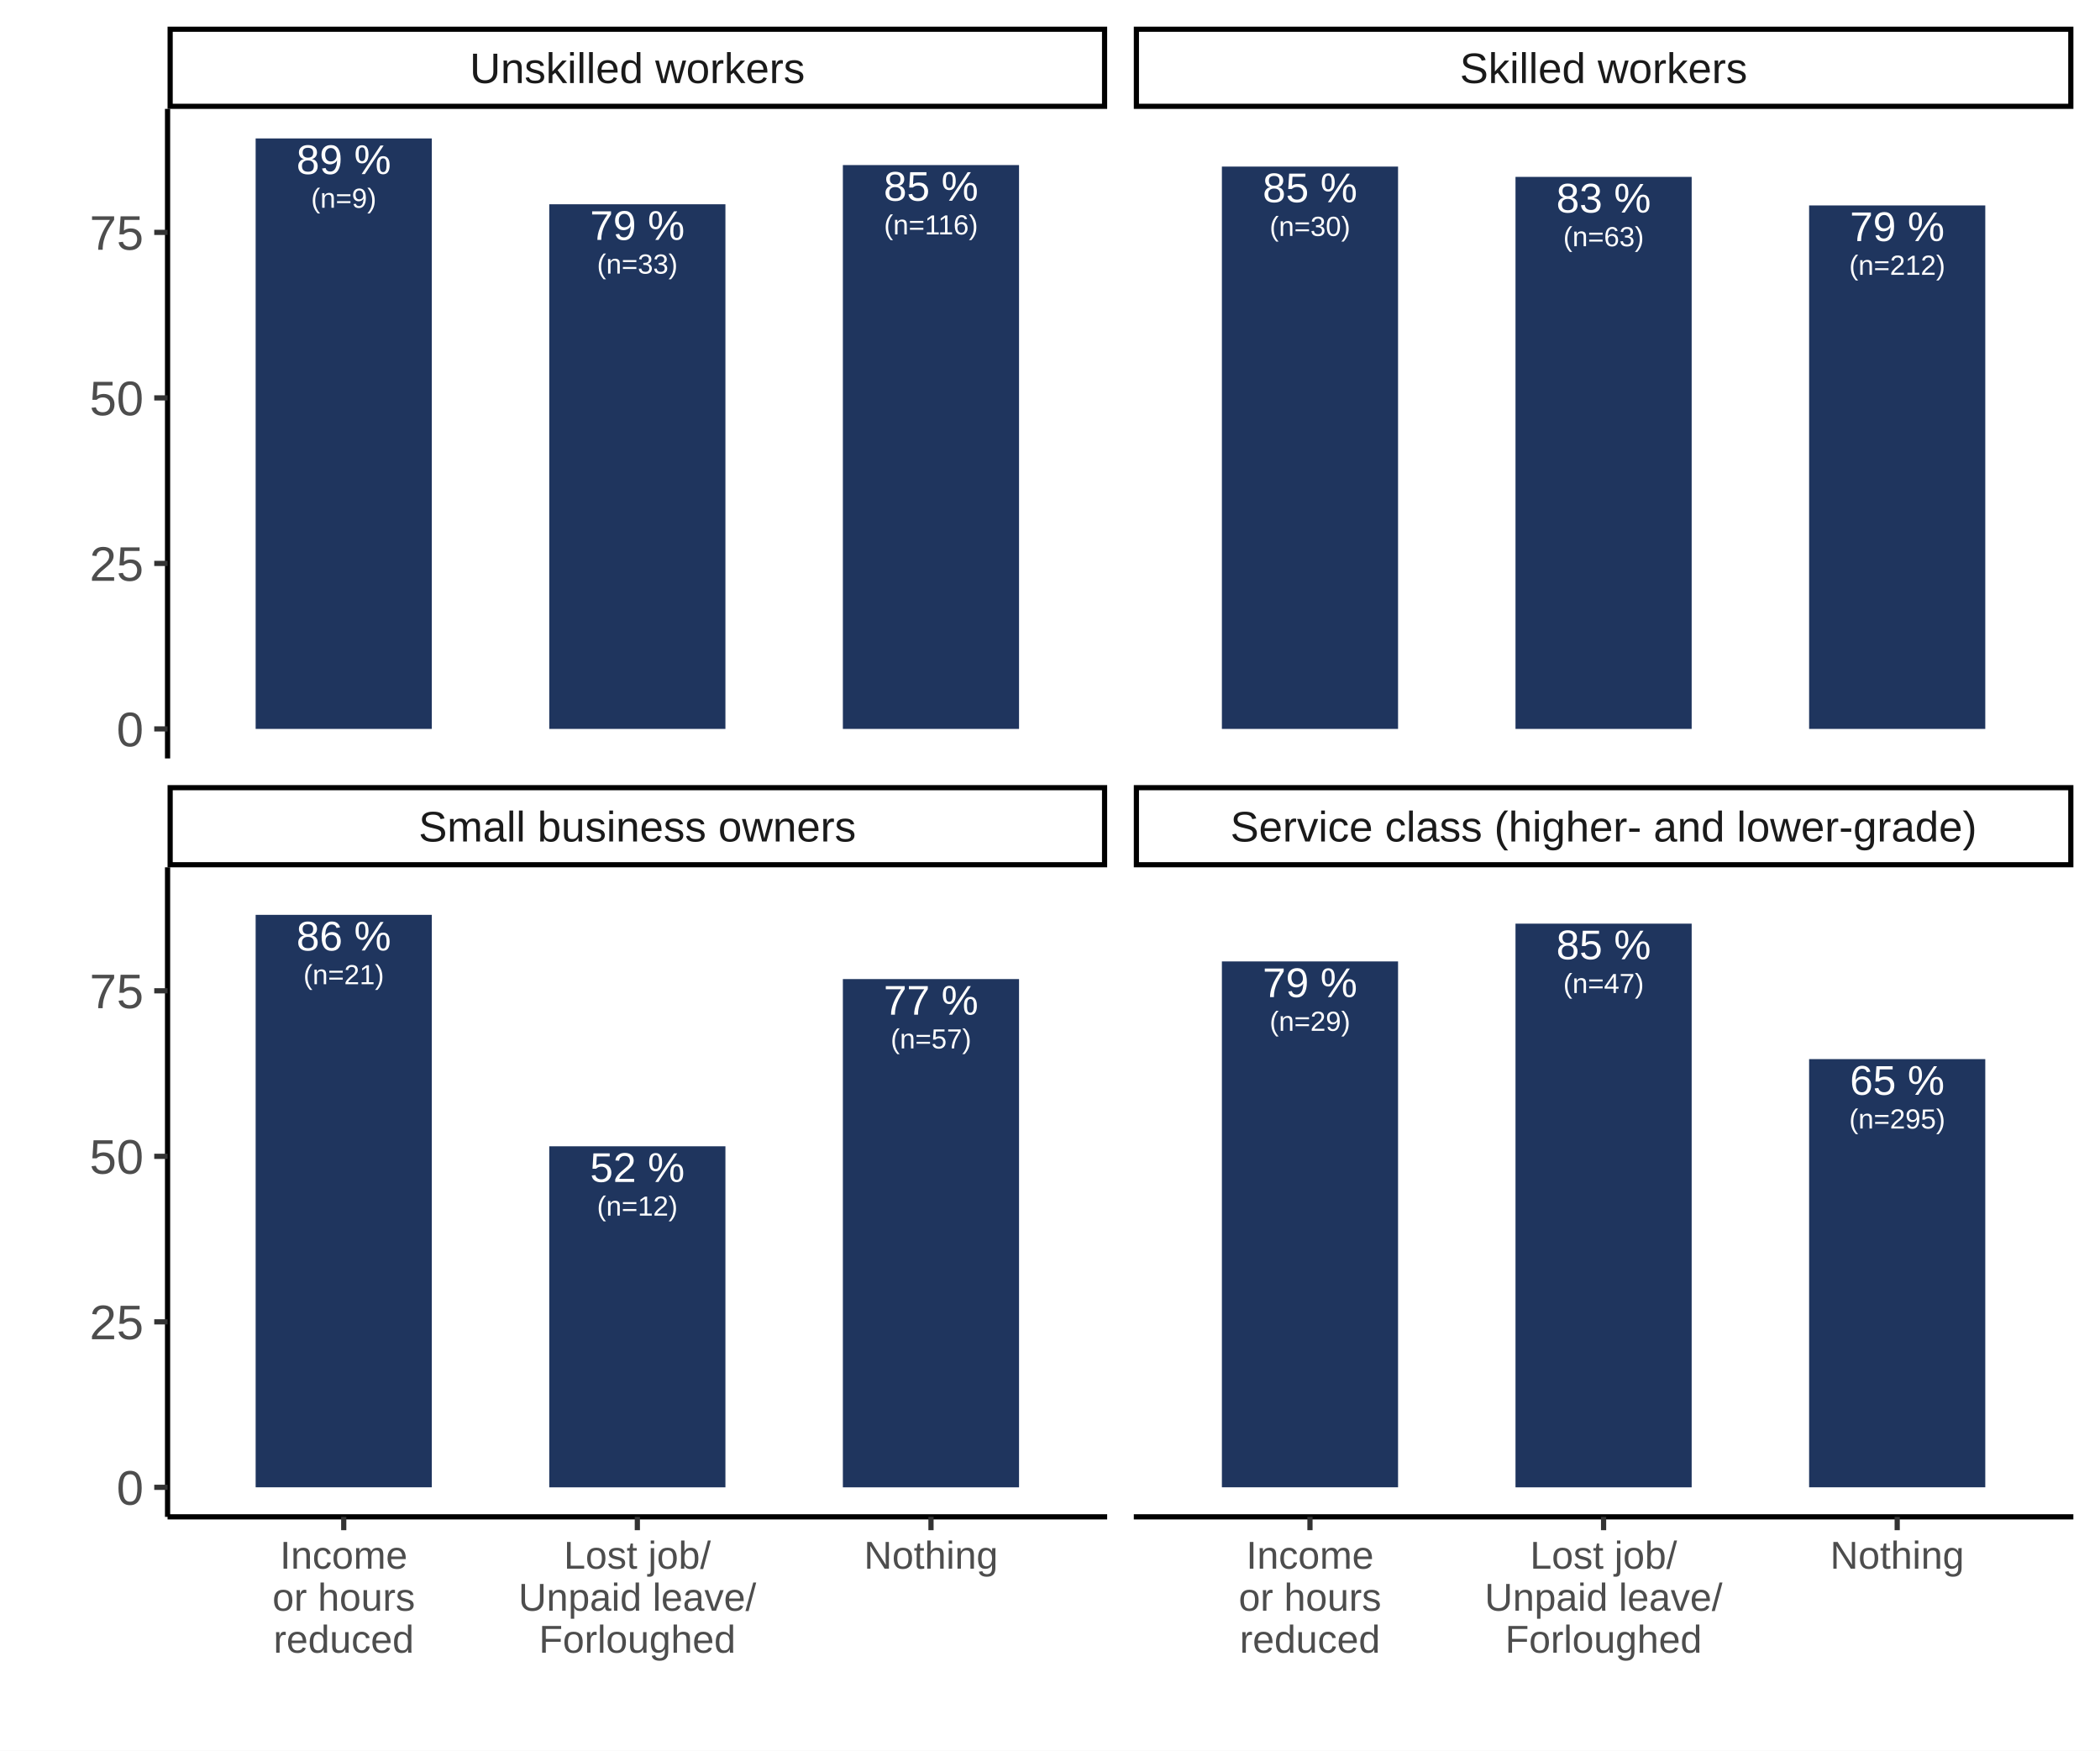
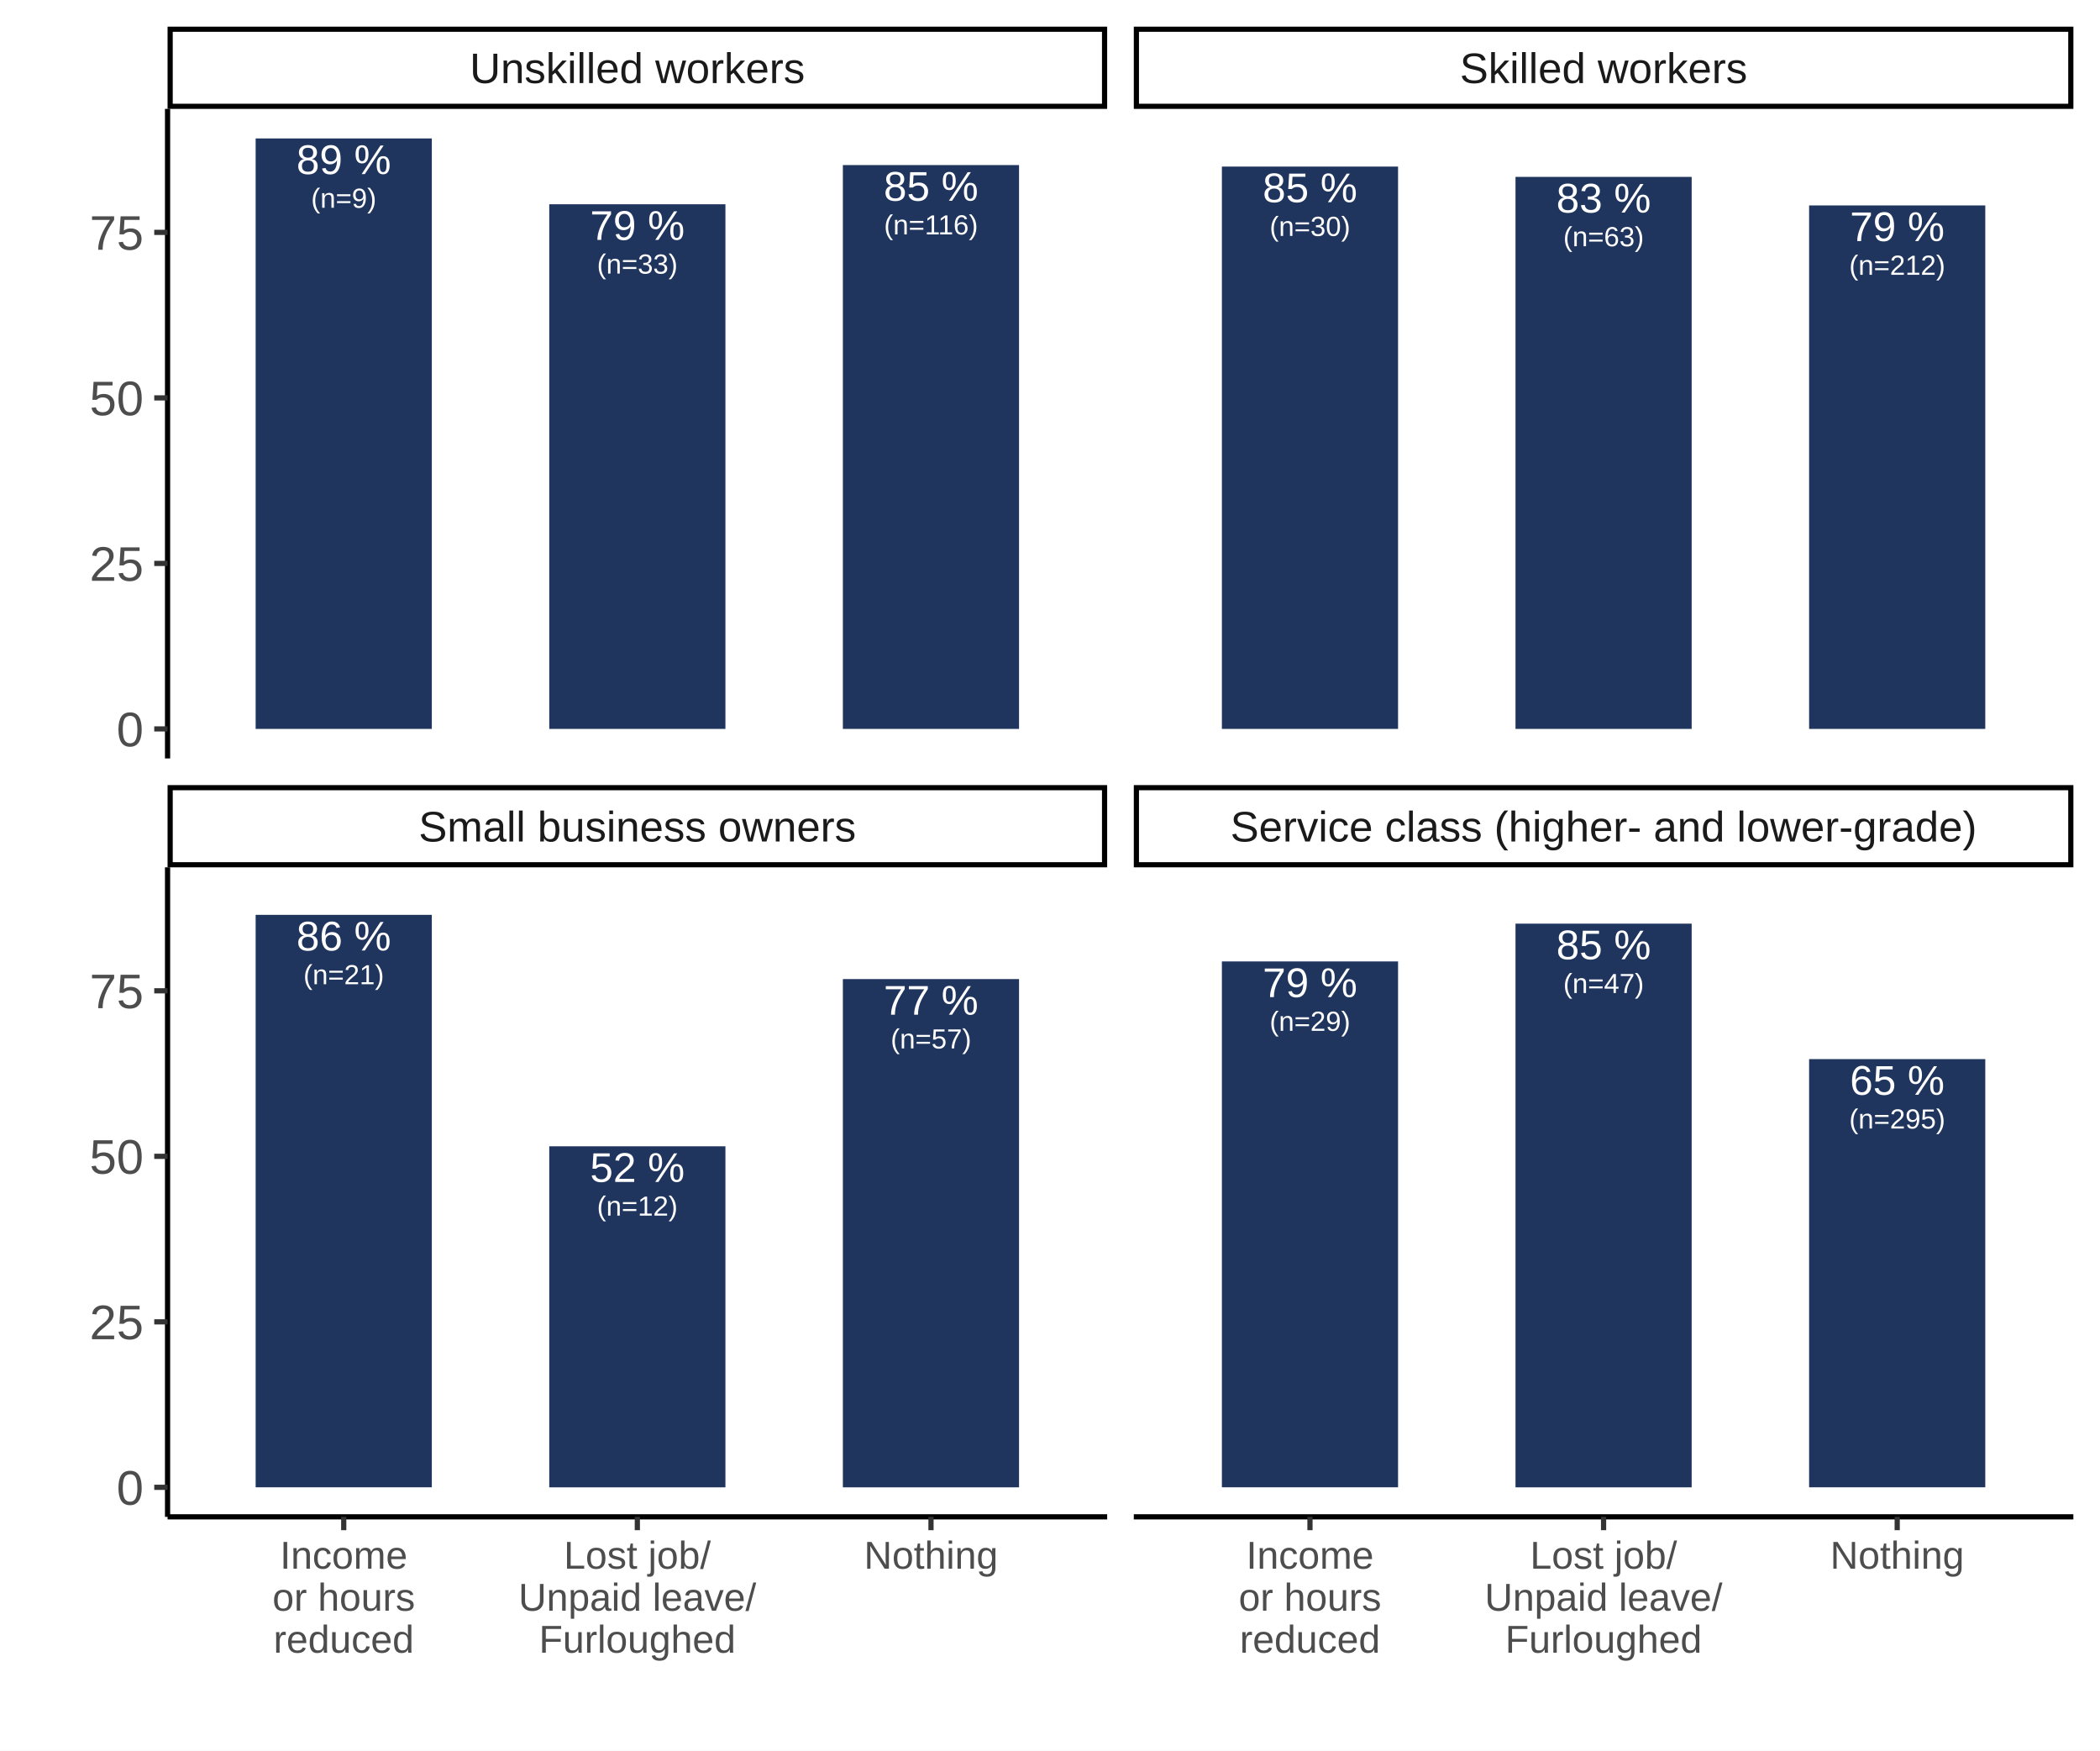
<svg xmlns="http://www.w3.org/2000/svg" width="432.00pt" height="360.00pt" viewBox="0 0 432.00 360.00">
  <g class="svglite">
    <defs>
      <style type="text/css">
    .svglite line, .svglite polyline, .svglite polygon, .svglite path, .svglite rect, .svglite circle {
      fill: none;
      stroke: #000000;
      stroke-linecap: round;
      stroke-linejoin: round;
      stroke-miterlimit: 10.00;
    }
    .svglite text {
      white-space: pre;
    }
    .svglite g.glyphgroup path {
      fill: inherit;
      stroke: none;
    }
  </style>
    </defs>
    <rect width="100%" height="100%" style="stroke: none; fill: #FFFFFF;" />
    <defs>
      <clipPath id="cpMC4wMHw0MzIuMDB8MC4wMHwzNjAuMDA=">
        <rect x="0.00" y="0.00" width="432.00" height="360.00" />
      </clipPath>
    </defs>
    <g clip-path="url(#cpMC4wMHw0MzIuMDB8MC4wMHwzNjAuMDA=)">
      <rect x="0" y="0" width="432.00" height="360.00" style="stroke-width: 1.07; stroke: #FFFFFF; fill: #FFFFFF;" />
    </g>
    <defs>
      <clipPath id="cpMzQuNDd8MjI3Ljc2fDIyLjQwfDE1NS45OA==">
        <rect x="34.47" y="22.40" width="193.29" height="133.58" />
      </clipPath>
    </defs>
    <g clip-path="url(#cpMzQuNDd8MjI3Ljc2fDIyLjQwfDE1NS45OA==)">
      <rect x="34.47" y="22.40" width="193.29" height="133.58" style="stroke-width: 1.07; stroke: none; fill: #FFFFFF;" />
      <rect x="52.59" y="28.47" width="36.24" height="121.44" style="stroke-width: 1.07; stroke: none; stroke-linecap: butt; stroke-linejoin: miter; fill: #1F355E;" />
      <rect x="112.99" y="42.01" width="36.24" height="107.90" style="stroke-width: 1.07; stroke: none; stroke-linecap: butt; stroke-linejoin: miter; fill: #1F355E;" />
      <rect x="173.39" y="33.95" width="36.24" height="115.96" style="stroke-width: 1.07; stroke: none; stroke-linecap: butt; stroke-linejoin: miter; fill: #1F355E;" />
      <text x="70.71" y="35.80" text-anchor="middle" style="font-size: 8.54px;fill: #FFFFFF; font-family: &quot;Arial&quot;;" textLength="19.45px" lengthAdjust="spacingAndGlyphs">89 %</text>
      <text x="131.11" y="49.34" text-anchor="middle" style="font-size: 8.54px;fill: #FFFFFF; font-family: &quot;Arial&quot;;" textLength="19.45px" lengthAdjust="spacingAndGlyphs">79 %</text>
      <text x="191.52" y="41.29" text-anchor="middle" style="font-size: 8.54px;fill: #FFFFFF; font-family: &quot;Arial&quot;;" textLength="19.45px" lengthAdjust="spacingAndGlyphs">85 %</text>
      <text x="70.71" y="42.73" text-anchor="middle" style="font-size: 5.69px;fill: #FFFFFF; font-family: &quot;Arial&quot;;" textLength="13.42px" lengthAdjust="spacingAndGlyphs">(n=9)</text>
      <text x="131.11" y="56.27" text-anchor="middle" style="font-size: 5.69px;fill: #FFFFFF; font-family: &quot;Arial&quot;;" textLength="16.58px" lengthAdjust="spacingAndGlyphs">(n=33)</text>
      <text x="191.52" y="48.21" text-anchor="middle" style="font-size: 5.69px;fill: #FFFFFF; font-family: &quot;Arial&quot;;" textLength="19.31px" lengthAdjust="spacingAndGlyphs">(n=116)</text>
    </g>
    <g clip-path="url(#cpMC4wMHw0MzIuMDB8MC4wMHwzNjAuMDA=)">
</g>
    <defs>
      <clipPath id="cpMzQuNDd8MjI3Ljc2fDE3OC4zOHwzMTEuOTY=">
        <rect x="34.47" y="178.38" width="193.29" height="133.58" />
      </clipPath>
    </defs>
    <g clip-path="url(#cpMzQuNDd8MjI3Ljc2fDE3OC4zOHwzMTEuOTY=)">
      <rect x="34.47" y="178.38" width="193.29" height="133.58" style="stroke-width: 1.07; stroke: none; fill: #FFFFFF;" />
      <rect x="52.59" y="188.15" width="36.24" height="117.73" style="stroke-width: 1.07; stroke: none; stroke-linecap: butt; stroke-linejoin: miter; fill: #1F355E;" />
      <rect x="112.99" y="235.75" width="36.24" height="70.14" style="stroke-width: 1.07; stroke: none; stroke-linecap: butt; stroke-linejoin: miter; fill: #1F355E;" />
      <rect x="173.39" y="201.36" width="36.24" height="104.53" style="stroke-width: 1.07; stroke: none; stroke-linecap: butt; stroke-linejoin: miter; fill: #1F355E;" />
      <text x="70.71" y="195.49" text-anchor="middle" style="font-size: 8.54px;fill: #FFFFFF; font-family: &quot;Arial&quot;;" textLength="19.45px" lengthAdjust="spacingAndGlyphs">86 %</text>
      <text x="131.11" y="243.08" text-anchor="middle" style="font-size: 8.54px;fill: #FFFFFF; font-family: &quot;Arial&quot;;" textLength="19.45px" lengthAdjust="spacingAndGlyphs">52 %</text>
      <text x="191.52" y="208.69" text-anchor="middle" style="font-size: 8.54px;fill: #FFFFFF; font-family: &quot;Arial&quot;;" textLength="19.45px" lengthAdjust="spacingAndGlyphs">77 %</text>
      <text x="70.71" y="202.42" text-anchor="middle" style="font-size: 5.69px;fill: #FFFFFF; font-family: &quot;Arial&quot;;" textLength="16.58px" lengthAdjust="spacingAndGlyphs">(n=21)</text>
      <text x="131.11" y="250.01" text-anchor="middle" style="font-size: 5.69px;fill: #FFFFFF; font-family: &quot;Arial&quot;;" textLength="16.58px" lengthAdjust="spacingAndGlyphs">(n=12)</text>
      <text x="191.52" y="215.62" text-anchor="middle" style="font-size: 5.69px;fill: #FFFFFF; font-family: &quot;Arial&quot;;" textLength="16.58px" lengthAdjust="spacingAndGlyphs">(n=57)</text>
    </g>
    <g clip-path="url(#cpMC4wMHw0MzIuMDB8MC4wMHwzNjAuMDA=)">
</g>
    <defs>
      <clipPath id="cpMjMzLjI0fDQyNi41MnwyMi40MHwxNTUuOTg=">
        <rect x="233.24" y="22.40" width="193.29" height="133.58" />
      </clipPath>
    </defs>
    <g clip-path="url(#cpMjMzLjI0fDQyNi41MnwyMi40MHwxNTUuOTg=)">
      <rect x="233.24" y="22.40" width="193.29" height="133.58" style="stroke-width: 1.07; stroke: none; fill: #FFFFFF;" />
      <rect x="251.36" y="34.26" width="36.24" height="115.65" style="stroke-width: 1.07; stroke: none; stroke-linecap: butt; stroke-linejoin: miter; fill: #1F355E;" />
      <rect x="311.76" y="36.38" width="36.24" height="113.53" style="stroke-width: 1.07; stroke: none; stroke-linecap: butt; stroke-linejoin: miter; fill: #1F355E;" />
      <rect x="372.16" y="42.25" width="36.24" height="107.66" style="stroke-width: 1.07; stroke: none; stroke-linecap: butt; stroke-linejoin: miter; fill: #1F355E;" />
      <text x="269.48" y="41.59" text-anchor="middle" style="font-size: 8.54px;fill: #FFFFFF; font-family: &quot;Arial&quot;;" textLength="19.45px" lengthAdjust="spacingAndGlyphs">85 %</text>
      <text x="329.88" y="43.72" text-anchor="middle" style="font-size: 8.54px;fill: #FFFFFF; font-family: &quot;Arial&quot;;" textLength="19.45px" lengthAdjust="spacingAndGlyphs">83 %</text>
      <text x="390.28" y="49.58" text-anchor="middle" style="font-size: 8.54px;fill: #FFFFFF; font-family: &quot;Arial&quot;;" textLength="19.45px" lengthAdjust="spacingAndGlyphs">79 %</text>
      <text x="269.48" y="48.52" text-anchor="middle" style="font-size: 5.69px;fill: #FFFFFF; font-family: &quot;Arial&quot;;" textLength="16.58px" lengthAdjust="spacingAndGlyphs">(n=30)</text>
      <text x="329.88" y="50.64" text-anchor="middle" style="font-size: 5.69px;fill: #FFFFFF; font-family: &quot;Arial&quot;;" textLength="16.58px" lengthAdjust="spacingAndGlyphs">(n=63)</text>
      <text x="390.28" y="56.51" text-anchor="middle" style="font-size: 5.69px;fill: #FFFFFF; font-family: &quot;Arial&quot;;" textLength="19.73px" lengthAdjust="spacingAndGlyphs">(n=212)</text>
    </g>
    <g clip-path="url(#cpMC4wMHw0MzIuMDB8MC4wMHwzNjAuMDA=)">
</g>
    <defs>
      <clipPath id="cpMjMzLjI0fDQyNi41MnwxNzguMzh8MzExLjk2">
        <rect x="233.24" y="178.38" width="193.29" height="133.58" />
      </clipPath>
    </defs>
    <g clip-path="url(#cpMjMzLjI0fDQyNi41MnwxNzguMzh8MzExLjk2)">
      <rect x="233.24" y="178.38" width="193.29" height="133.58" style="stroke-width: 1.07; stroke: none; fill: #FFFFFF;" />
      <rect x="251.36" y="197.73" width="36.24" height="108.15" style="stroke-width: 1.07; stroke: none; stroke-linecap: butt; stroke-linejoin: miter; fill: #1F355E;" />
      <rect x="311.76" y="189.96" width="36.24" height="115.93" style="stroke-width: 1.07; stroke: none; stroke-linecap: butt; stroke-linejoin: miter; fill: #1F355E;" />
      <rect x="372.16" y="217.82" width="36.24" height="88.06" style="stroke-width: 1.07; stroke: none; stroke-linecap: butt; stroke-linejoin: miter; fill: #1F355E;" />
      <text x="269.48" y="205.07" text-anchor="middle" style="font-size: 8.54px;fill: #FFFFFF; font-family: &quot;Arial&quot;;" textLength="19.45px" lengthAdjust="spacingAndGlyphs">79 %</text>
      <text x="329.88" y="197.29" text-anchor="middle" style="font-size: 8.54px;fill: #FFFFFF; font-family: &quot;Arial&quot;;" textLength="19.45px" lengthAdjust="spacingAndGlyphs">85 %</text>
      <text x="390.28" y="225.16" text-anchor="middle" style="font-size: 8.54px;fill: #FFFFFF; font-family: &quot;Arial&quot;;" textLength="19.45px" lengthAdjust="spacingAndGlyphs">65 %</text>
      <text x="269.48" y="212.00" text-anchor="middle" style="font-size: 5.69px;fill: #FFFFFF; font-family: &quot;Arial&quot;;" textLength="16.58px" lengthAdjust="spacingAndGlyphs">(n=29)</text>
      <text x="329.88" y="204.22" text-anchor="middle" style="font-size: 5.69px;fill: #FFFFFF; font-family: &quot;Arial&quot;;" textLength="16.58px" lengthAdjust="spacingAndGlyphs">(n=47)</text>
      <text x="390.28" y="232.09" text-anchor="middle" style="font-size: 5.69px;fill: #FFFFFF; font-family: &quot;Arial&quot;;" textLength="19.73px" lengthAdjust="spacingAndGlyphs">(n=295)</text>
    </g>
    <g clip-path="url(#cpMC4wMHw0MzIuMDB8MC4wMHwzNjAuMDA=)">
</g>
    <defs>
      <clipPath id="cpMzQuNDd8MjI3Ljc2fDE2MS40NnwxNzguMzg=">
        <rect x="34.47" y="161.46" width="193.29" height="16.92" />
      </clipPath>
    </defs>
    <g clip-path="url(#cpMzQuNDd8MjI3Ljc2fDE2MS40NnwxNzguMzg=)">
      <rect x="34.47" y="161.46" width="193.29" height="16.92" style="stroke-width: 2.13; fill: #FFFFFF;" />
      <text x="131.11" y="173.07" text-anchor="middle" style="font-size: 8.80px;fill: #1A1A1A; font-family: &quot;Arial&quot;;" textLength="89.97px" lengthAdjust="spacingAndGlyphs">Small business owners</text>
    </g>
    <g clip-path="url(#cpMC4wMHw0MzIuMDB8MC4wMHwzNjAuMDA=)">
</g>
    <defs>
      <clipPath id="cpMjMzLjI0fDQyNi41MnwxNjEuNDZ8MTc4LjM4">
        <rect x="233.24" y="161.46" width="193.29" height="16.92" />
      </clipPath>
    </defs>
    <g clip-path="url(#cpMjMzLjI0fDQyNi41MnwxNjEuNDZ8MTc4LjM4)">
      <rect x="233.24" y="161.46" width="193.29" height="16.92" style="stroke-width: 2.13; fill: #FFFFFF;" />
      <text x="329.88" y="173.07" text-anchor="middle" style="font-size: 8.80px;fill: #1A1A1A; font-family: &quot;Arial&quot;;" textLength="153.45px" lengthAdjust="spacingAndGlyphs">Service class (higher- and lower-grade)</text>
    </g>
    <g clip-path="url(#cpMC4wMHw0MzIuMDB8MC4wMHwzNjAuMDA=)">
</g>
    <defs>
      <clipPath id="cpMzQuNDd8MjI3Ljc2fDUuNDh8MjIuNDA=">
        <rect x="34.47" y="5.48" width="193.29" height="16.92" />
      </clipPath>
    </defs>
    <g clip-path="url(#cpMzQuNDd8MjI3Ljc2fDUuNDh8MjIuNDA=)">
      <rect x="34.47" y="5.48" width="193.29" height="16.92" style="stroke-width: 2.13; fill: #FFFFFF;" />
      <text x="131.11" y="17.09" text-anchor="middle" style="font-size: 8.80px;fill: #1A1A1A; font-family: &quot;Arial&quot;;" textLength="68.94px" lengthAdjust="spacingAndGlyphs">Unskilled workers</text>
    </g>
    <g clip-path="url(#cpMC4wMHw0MzIuMDB8MC4wMHwzNjAuMDA=)">
</g>
    <defs>
      <clipPath id="cpMjMzLjI0fDQyNi41Mnw1LjQ4fDIyLjQw">
        <rect x="233.24" y="5.48" width="193.29" height="16.92" />
      </clipPath>
    </defs>
    <g clip-path="url(#cpMjMzLjI0fDQyNi41Mnw1LjQ4fDIyLjQw)">
      <rect x="233.24" y="5.48" width="193.29" height="16.92" style="stroke-width: 2.13; fill: #FFFFFF;" />
      <text x="329.88" y="17.09" text-anchor="middle" style="font-size: 8.80px;fill: #1A1A1A; font-family: &quot;Arial&quot;;" textLength="59.16px" lengthAdjust="spacingAndGlyphs">Skilled workers</text>
    </g>
    <g clip-path="url(#cpMC4wMHw0MzIuMDB8MC4wMHwzNjAuMDA=)">
      <polyline points="34.47,311.96 227.76,311.96 " style="stroke-width: 1.07; stroke-linecap: butt;" />
      <polyline points="70.71,314.70 70.71,311.96 " style="stroke-width: 1.07; stroke: #333333; stroke-linecap: butt;" />
      <polyline points="131.11,314.70 131.11,311.96 " style="stroke-width: 1.07; stroke: #333333; stroke-linecap: butt;" />
      <polyline points="191.52,314.70 191.52,311.96 " style="stroke-width: 1.07; stroke: #333333; stroke-linecap: butt;" />
      <text x="70.71" y="322.62" text-anchor="middle" style="font-size: 8.00px;fill: #4D4D4D; font-family: &quot;Arial&quot;;" textLength="26.25px" lengthAdjust="spacingAndGlyphs">Income</text>
      <text x="70.71" y="331.26" text-anchor="middle" style="font-size: 8.00px;fill: #4D4D4D; font-family: &quot;Arial&quot;;" textLength="29.38px" lengthAdjust="spacingAndGlyphs">or hours</text>
      <text x="70.71" y="339.90" text-anchor="middle" style="font-size: 8.00px;fill: #4D4D4D; font-family: &quot;Arial&quot;;" textLength="28.94px" lengthAdjust="spacingAndGlyphs">reduced</text>
      <text x="131.11" y="322.62" text-anchor="middle" style="font-size: 8.00px;fill: #4D4D4D; font-family: &quot;Arial&quot;;" textLength="30.25px" lengthAdjust="spacingAndGlyphs">Lost job/</text>
      <text x="131.11" y="331.26" text-anchor="middle" style="font-size: 8.00px;fill: #4D4D4D; font-family: &quot;Arial&quot;;" textLength="48.95px" lengthAdjust="spacingAndGlyphs">Unpaid leave/</text>
-       <text x="131.11" y="339.90" text-anchor="middle" style="font-size: 8.00px;fill: #4D4D4D; font-family: &quot;Arial&quot;;" textLength="40.52px" lengthAdjust="spacingAndGlyphs">Forloughed</text>
+       <text x="131.11" y="339.90" text-anchor="middle" style="font-size: 8.00px;fill: #4D4D4D; font-family: &quot;Arial&quot;;" textLength="40.52px" lengthAdjust="spacingAndGlyphs">Furloughed</text>
      <text x="191.52" y="322.62" text-anchor="middle" style="font-size: 8.00px;fill: #4D4D4D; font-family: &quot;Arial&quot;;" textLength="27.59px" lengthAdjust="spacingAndGlyphs">Nothing</text>
      <polyline points="233.24,311.96 426.52,311.96 " style="stroke-width: 1.07; stroke-linecap: butt;" />
      <polyline points="269.48,314.70 269.48,311.96 " style="stroke-width: 1.07; stroke: #333333; stroke-linecap: butt;" />
      <polyline points="329.88,314.70 329.88,311.96 " style="stroke-width: 1.07; stroke: #333333; stroke-linecap: butt;" />
      <polyline points="390.28,314.70 390.28,311.96 " style="stroke-width: 1.07; stroke: #333333; stroke-linecap: butt;" />
      <text x="269.48" y="322.62" text-anchor="middle" style="font-size: 8.00px;fill: #4D4D4D; font-family: &quot;Arial&quot;;" textLength="26.25px" lengthAdjust="spacingAndGlyphs">Income</text>
      <text x="269.48" y="331.26" text-anchor="middle" style="font-size: 8.00px;fill: #4D4D4D; font-family: &quot;Arial&quot;;" textLength="29.38px" lengthAdjust="spacingAndGlyphs">or hours</text>
      <text x="269.48" y="339.90" text-anchor="middle" style="font-size: 8.00px;fill: #4D4D4D; font-family: &quot;Arial&quot;;" textLength="28.94px" lengthAdjust="spacingAndGlyphs">reduced</text>
      <text x="329.88" y="322.62" text-anchor="middle" style="font-size: 8.00px;fill: #4D4D4D; font-family: &quot;Arial&quot;;" textLength="30.25px" lengthAdjust="spacingAndGlyphs">Lost job/</text>
      <text x="329.88" y="331.26" text-anchor="middle" style="font-size: 8.00px;fill: #4D4D4D; font-family: &quot;Arial&quot;;" textLength="48.95px" lengthAdjust="spacingAndGlyphs">Unpaid leave/</text>
-       <text x="329.88" y="339.90" text-anchor="middle" style="font-size: 8.00px;fill: #4D4D4D; font-family: &quot;Arial&quot;;" textLength="40.52px" lengthAdjust="spacingAndGlyphs">Forloughed</text>
+       <text x="329.88" y="339.90" text-anchor="middle" style="font-size: 8.00px;fill: #4D4D4D; font-family: &quot;Arial&quot;;" textLength="40.52px" lengthAdjust="spacingAndGlyphs">Furloughed</text>
      <text x="390.28" y="322.62" text-anchor="middle" style="font-size: 8.00px;fill: #4D4D4D; font-family: &quot;Arial&quot;;" textLength="27.59px" lengthAdjust="spacingAndGlyphs">Nothing</text>
      <polyline points="34.47,155.98 34.47,22.40 " style="stroke-width: 1.07; stroke-linecap: butt;" />
      <text x="29.54" y="153.49" text-anchor="end" style="font-size: 10.00px;fill: #4D4D4D; font-family: &quot;Arial&quot;;" textLength="5.56px" lengthAdjust="spacingAndGlyphs">0</text>
      <text x="29.54" y="119.45" text-anchor="end" style="font-size: 10.00px;fill: #4D4D4D; font-family: &quot;Arial&quot;;" textLength="11.12px" lengthAdjust="spacingAndGlyphs">25</text>
      <text x="29.54" y="85.41" text-anchor="end" style="font-size: 10.00px;fill: #4D4D4D; font-family: &quot;Arial&quot;;" textLength="11.12px" lengthAdjust="spacingAndGlyphs">50</text>
      <text x="29.54" y="51.37" text-anchor="end" style="font-size: 10.00px;fill: #4D4D4D; font-family: &quot;Arial&quot;;" textLength="11.12px" lengthAdjust="spacingAndGlyphs">75</text>
      <polyline points="31.73,149.91 34.47,149.91 " style="stroke-width: 1.07; stroke: #333333; stroke-linecap: butt;" />
      <polyline points="31.73,115.87 34.47,115.87 " style="stroke-width: 1.07; stroke: #333333; stroke-linecap: butt;" />
      <polyline points="31.73,81.83 34.47,81.83 " style="stroke-width: 1.07; stroke: #333333; stroke-linecap: butt;" />
      <polyline points="31.73,47.79 34.47,47.79 " style="stroke-width: 1.07; stroke: #333333; stroke-linecap: butt;" />
      <polyline points="34.47,311.96 34.47,178.38 " style="stroke-width: 1.07; stroke-linecap: butt;" />
      <text x="29.54" y="309.47" text-anchor="end" style="font-size: 10.00px;fill: #4D4D4D; font-family: &quot;Arial&quot;;" textLength="5.56px" lengthAdjust="spacingAndGlyphs">0</text>
      <text x="29.54" y="275.43" text-anchor="end" style="font-size: 10.00px;fill: #4D4D4D; font-family: &quot;Arial&quot;;" textLength="11.12px" lengthAdjust="spacingAndGlyphs">25</text>
      <text x="29.54" y="241.39" text-anchor="end" style="font-size: 10.00px;fill: #4D4D4D; font-family: &quot;Arial&quot;;" textLength="11.12px" lengthAdjust="spacingAndGlyphs">50</text>
      <text x="29.54" y="207.35" text-anchor="end" style="font-size: 10.00px;fill: #4D4D4D; font-family: &quot;Arial&quot;;" textLength="11.12px" lengthAdjust="spacingAndGlyphs">75</text>
      <polyline points="31.73,305.89 34.47,305.89 " style="stroke-width: 1.07; stroke: #333333; stroke-linecap: butt;" />
      <polyline points="31.73,271.85 34.47,271.85 " style="stroke-width: 1.07; stroke: #333333; stroke-linecap: butt;" />
      <polyline points="31.73,237.81 34.47,237.81 " style="stroke-width: 1.07; stroke: #333333; stroke-linecap: butt;" />
      <polyline points="31.73,203.77 34.47,203.77 " style="stroke-width: 1.07; stroke: #333333; stroke-linecap: butt;" />
    </g>
  </g>
</svg>
